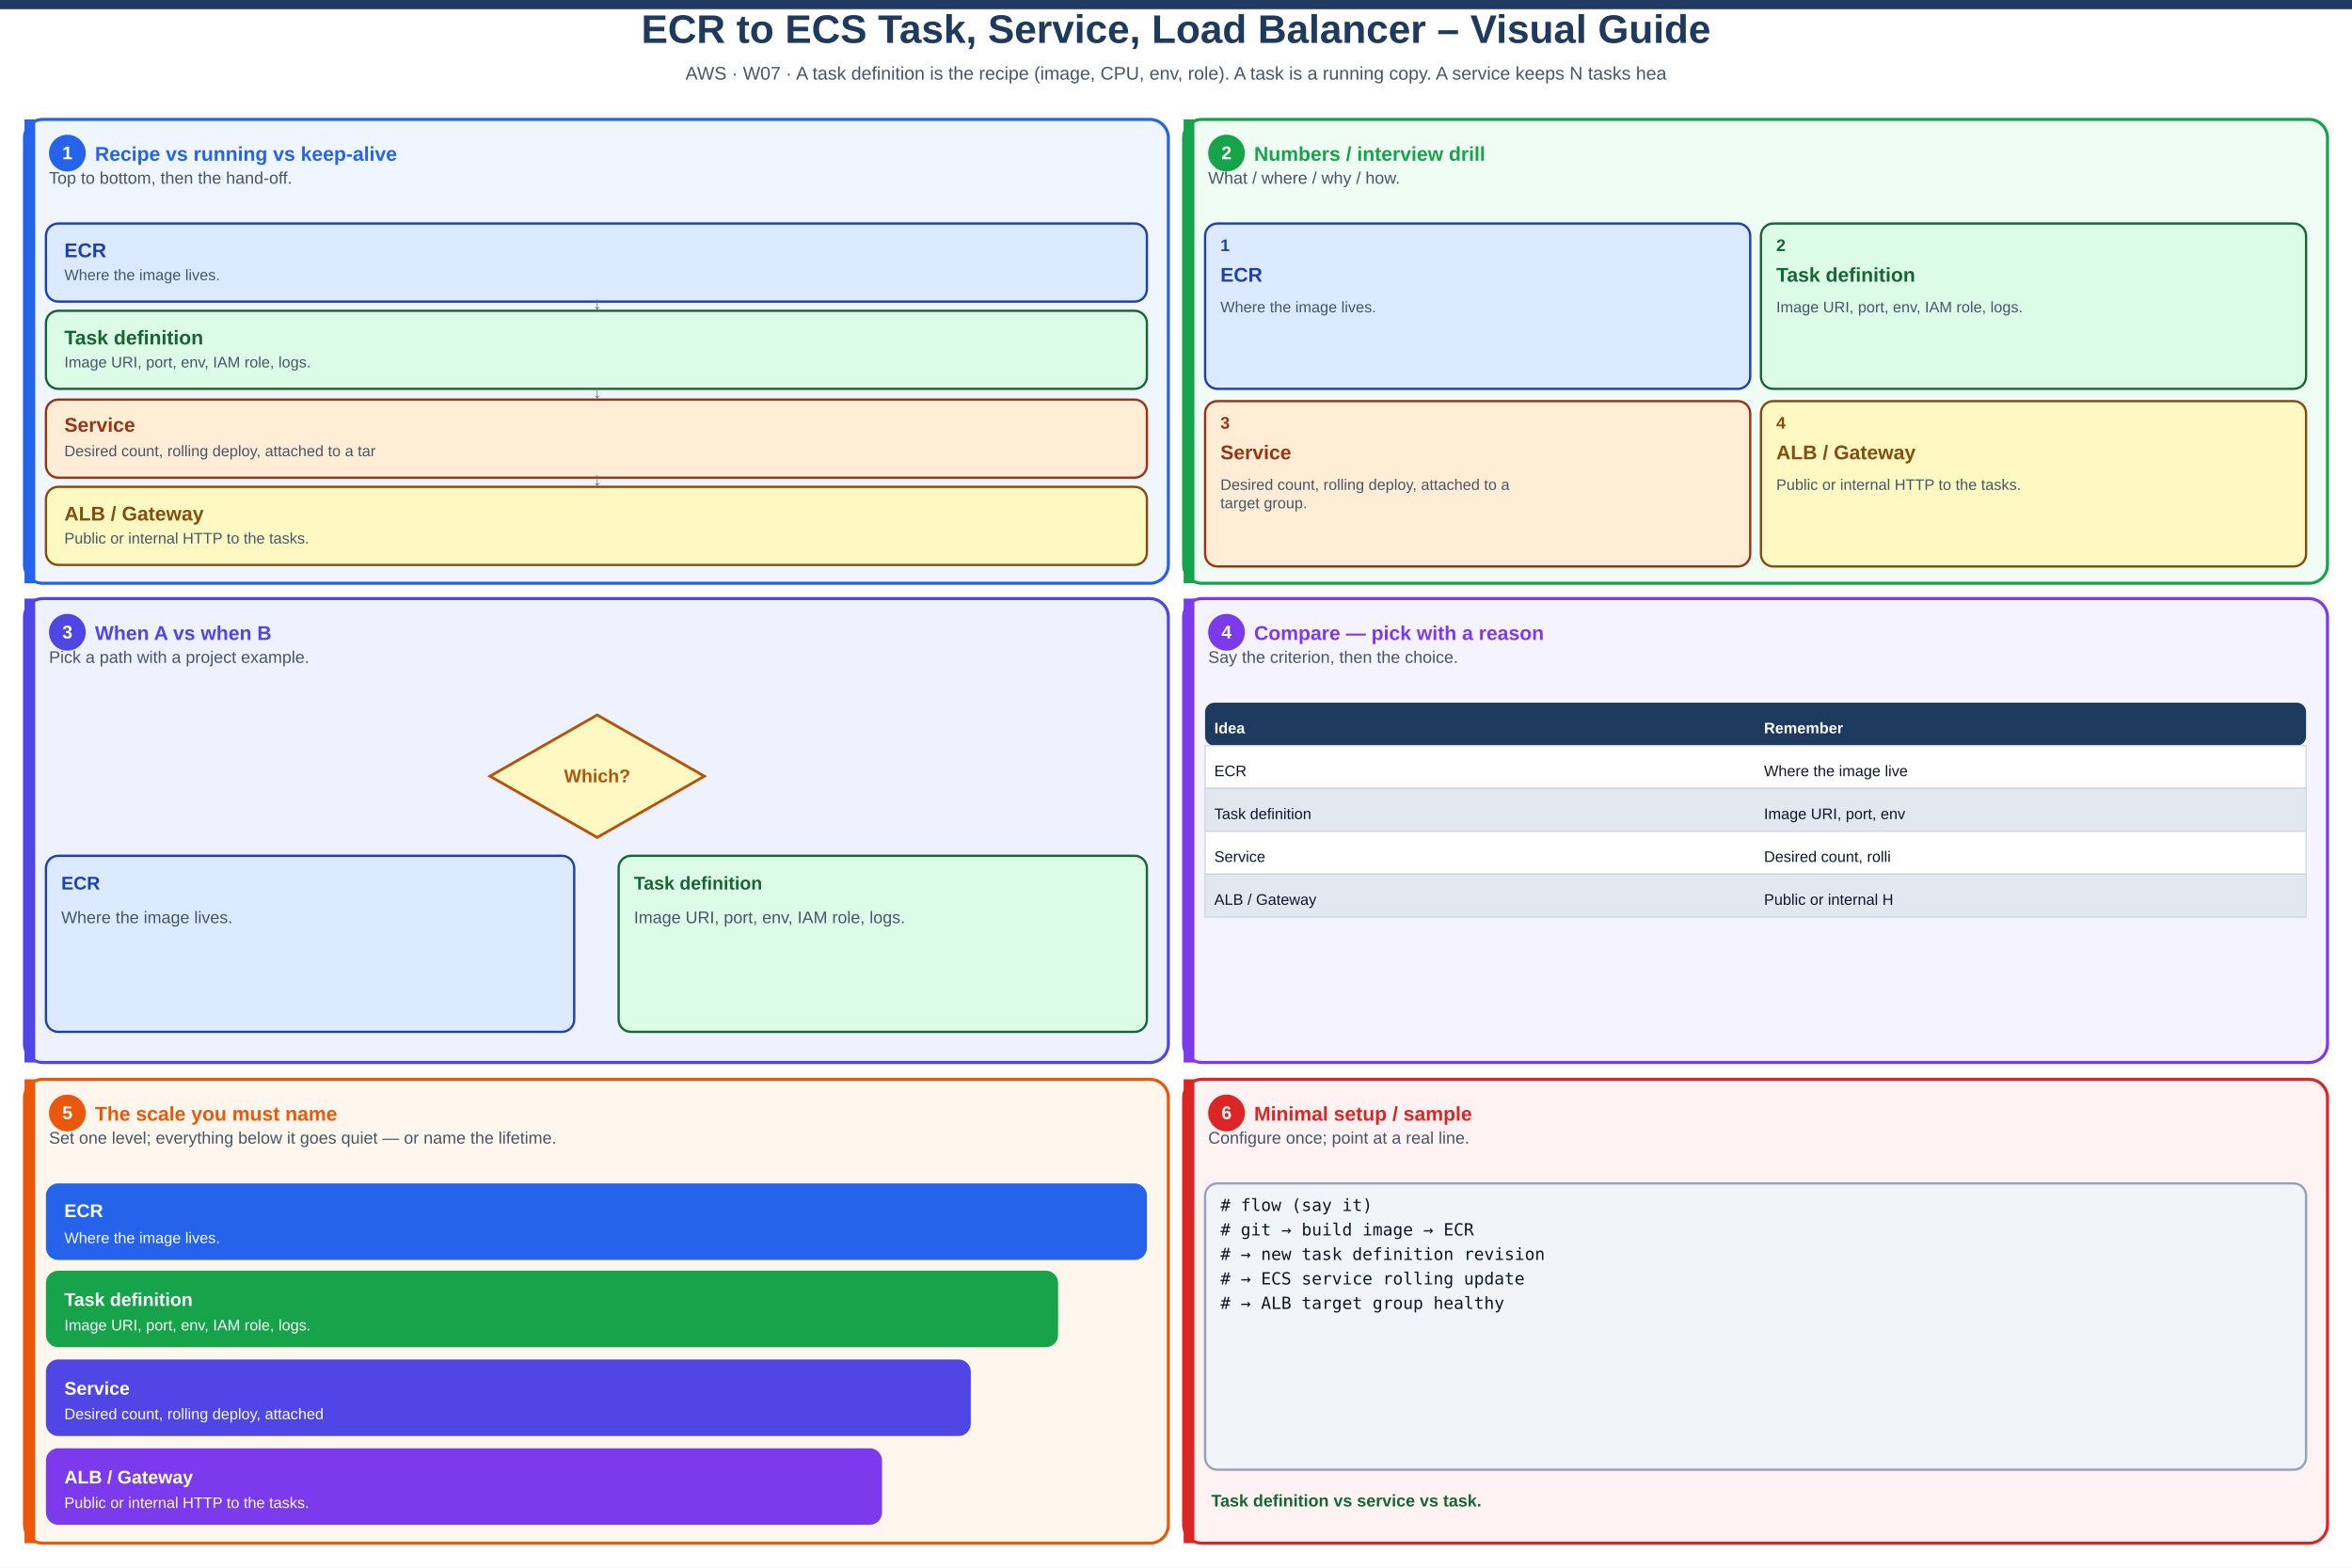
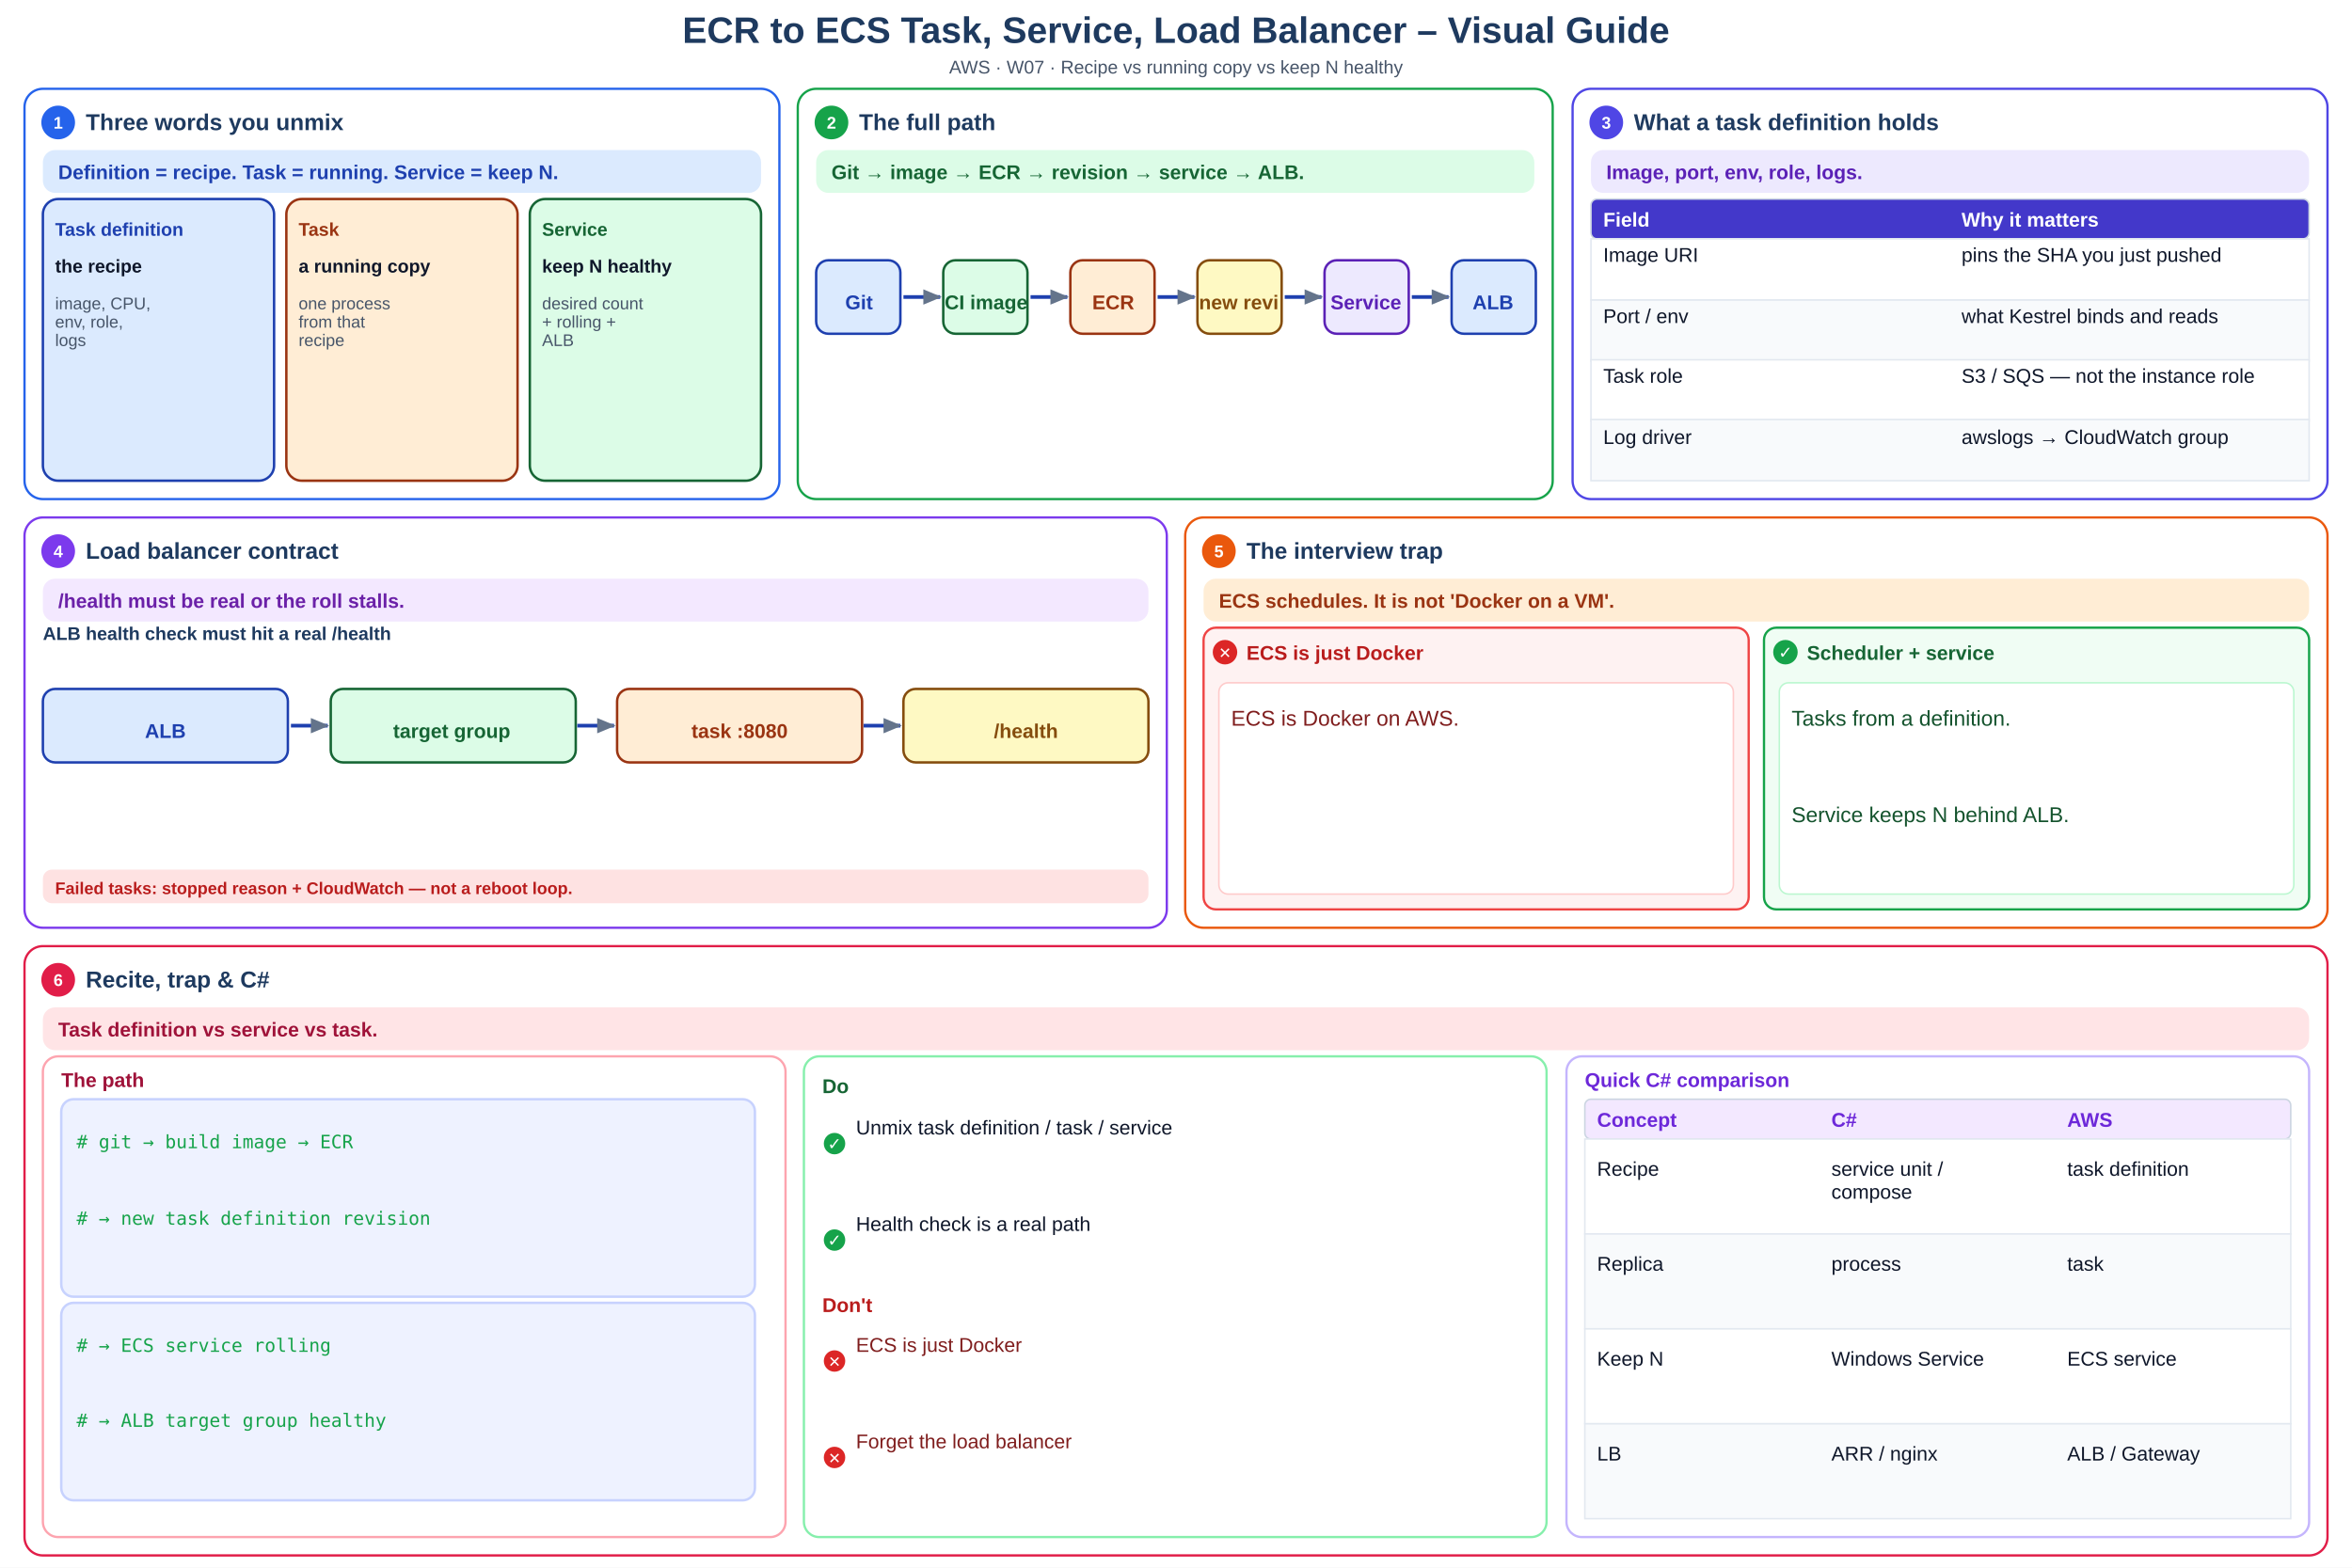
<svg xmlns="http://www.w3.org/2000/svg" width="1536" height="1024" viewBox="0 0 1536 1024">
  <defs>
-     <marker id="arrow" markerWidth="8" markerHeight="8" refX="6" refY="4" orient="auto">
-       <path d="M0,0 L8,4 L0,8 z" fill="#64748b" />
+     <marker id="arrow" markerWidth="12" markerHeight="10" refX="11" refY="5" orient="auto" markerUnits="userSpaceOnUse">
+       <path d="M0,0 L12,5 L0,10 z" fill="#64748b" />
    </marker>
  </defs>
  <rect x="0" y="0" width="1536" height="1024" rx="0" fill="#ffffff" />
-   <rect x="0" y="0" width="1536" height="6" rx="0" fill="#1e3a5f" />
-   <text x="768" y="28" fill="#1e3a5f" font-size="26" font-weight="800" text-anchor="middle" font-family="Segoe UI,Arial,sans-serif">ECR to ECS Task, Service, Load Balancer  –  Visual Guide</text>
-   <text x="768" y="52" fill="#475569" font-size="12" font-weight="500" text-anchor="middle" font-family="Segoe UI,Arial,sans-serif">AWS  ·  W07  ·  A task definition is the recipe (image, CPU, env, role). A task is a running copy. A service keeps N tasks hea</text>
-   <rect x="16" y="78" width="747" height="303" rx="12" fill="#eff6ff" stroke="#2563eb" stroke-width="2" />
-   <rect x="16" y="78" width="7" height="303" rx="0" fill="#2563eb" />
-   <circle cx="44" cy="100" r="12" fill="#2563eb" />
-   <text x="44" y="104" fill="#fff" font-size="12" font-weight="800" text-anchor="middle" font-family="Segoe UI,Arial,sans-serif">1</text>
-   <text x="62" y="105" fill="#2563eb" font-size="13" font-weight="800" text-anchor="start" font-family="Segoe UI,Arial,sans-serif">Recipe vs running vs keep-alive</text>
-   <text x="32" y="120" fill="#475569" font-size="11" font-weight="500" text-anchor="start" font-family="Segoe UI,Arial,sans-serif">
-     <tspan x="32" dy="0">Top to bottom, then the hand-off.</tspan>
-   </text>
-   <rect x="30" y="146" width="719" height="51" rx="8" fill="#dbeafe" stroke="#1e40af" stroke-width="1.5" />
-   <text x="42" y="168" fill="#1e40af" font-size="13" font-weight="800" text-anchor="start" font-family="Segoe UI,Arial,sans-serif">ECR</text>
-   <text x="42" y="183" fill="#475569" font-size="10" font-weight="500" text-anchor="start" font-family="Segoe UI,Arial,sans-serif">Where the image lives.</text>
-   <text x="390" y="202" fill="#64748b" font-size="12" font-weight="800" text-anchor="middle" font-family="Segoe UI,Arial,sans-serif">↓</text>
-   <rect x="30" y="203" width="719" height="51" rx="8" fill="#dcfce7" stroke="#166534" stroke-width="1.5" />
-   <text x="42" y="225" fill="#166534" font-size="13" font-weight="800" text-anchor="start" font-family="Segoe UI,Arial,sans-serif">Task definition</text>
-   <text x="42" y="240" fill="#475569" font-size="10" font-weight="500" text-anchor="start" font-family="Segoe UI,Arial,sans-serif">Image URI, port, env, IAM role, logs.</text>
-   <text x="390" y="260" fill="#64748b" font-size="12" font-weight="800" text-anchor="middle" font-family="Segoe UI,Arial,sans-serif">↓</text>
-   <rect x="30" y="261" width="719" height="51" rx="8" fill="#ffedd5" stroke="#9a3412" stroke-width="1.5" />
-   <text x="42" y="282" fill="#9a3412" font-size="13" font-weight="800" text-anchor="start" font-family="Segoe UI,Arial,sans-serif">Service</text>
-   <text x="42" y="298" fill="#475569" font-size="10" font-weight="500" text-anchor="start" font-family="Segoe UI,Arial,sans-serif">Desired count, rolling deploy, attached to a tar</text>
-   <text x="390" y="317" fill="#64748b" font-size="12" font-weight="800" text-anchor="middle" font-family="Segoe UI,Arial,sans-serif">↓</text>
-   <rect x="30" y="318" width="719" height="51" rx="8" fill="#fef9c3" stroke="#854d0e" stroke-width="1.5" />
-   <text x="42" y="340" fill="#854d0e" font-size="13" font-weight="800" text-anchor="start" font-family="Segoe UI,Arial,sans-serif">ALB / Gateway</text>
-   <text x="42" y="355" fill="#475569" font-size="10" font-weight="500" text-anchor="start" font-family="Segoe UI,Arial,sans-serif">Public or internal HTTP to the tasks.</text>
-   <rect x="773" y="78" width="747" height="303" rx="12" fill="#f0fdf4" stroke="#16a34a" stroke-width="2" />
-   <rect x="773" y="78" width="7" height="303" rx="0" fill="#16a34a" />
-   <circle cx="801" cy="100" r="12" fill="#16a34a" />
-   <text x="801" y="104" fill="#fff" font-size="12" font-weight="800" text-anchor="middle" font-family="Segoe UI,Arial,sans-serif">2</text>
-   <text x="819" y="105" fill="#16a34a" font-size="13" font-weight="800" text-anchor="start" font-family="Segoe UI,Arial,sans-serif">Numbers / interview drill</text>
-   <text x="789" y="120" fill="#475569" font-size="11" font-weight="500" text-anchor="start" font-family="Segoe UI,Arial,sans-serif">
-     <tspan x="789" dy="0">What / where / why / how.</tspan>
-   </text>
-   <rect x="787" y="146" width="356" height="108" rx="8" fill="#dbeafe" stroke="#1e40af" stroke-width="1.5" />
-   <text x="797" y="164" fill="#1e40af" font-size="11" font-weight="800" text-anchor="start" font-family="Segoe UI,Arial,sans-serif">1</text>
-   <text x="797" y="184" fill="#1e40af" font-size="13" font-weight="800" text-anchor="start" font-family="Segoe UI,Arial,sans-serif">ECR</text>
-   <text x="797" y="204" fill="#475569" font-size="10" font-weight="500" text-anchor="start" font-family="Segoe UI,Arial,sans-serif">
-     <tspan x="797" dy="0">Where the image lives.</tspan>
-   </text>
-   <rect x="1150" y="146" width="356" height="108" rx="8" fill="#dcfce7" stroke="#166534" stroke-width="1.5" />
-   <text x="1160" y="164" fill="#166534" font-size="11" font-weight="800" text-anchor="start" font-family="Segoe UI,Arial,sans-serif">2</text>
-   <text x="1160" y="184" fill="#166534" font-size="13" font-weight="800" text-anchor="start" font-family="Segoe UI,Arial,sans-serif">Task definition</text>
-   <text x="1160" y="204" fill="#475569" font-size="10" font-weight="500" text-anchor="start" font-family="Segoe UI,Arial,sans-serif">
-     <tspan x="1160" dy="0">Image URI, port, env, IAM role, logs.</tspan>
-   </text>
-   <rect x="787" y="262" width="356" height="108" rx="8" fill="#ffedd5" stroke="#9a3412" stroke-width="1.5" />
-   <text x="797" y="280" fill="#9a3412" font-size="11" font-weight="800" text-anchor="start" font-family="Segoe UI,Arial,sans-serif">3</text>
-   <text x="797" y="300" fill="#9a3412" font-size="13" font-weight="800" text-anchor="start" font-family="Segoe UI,Arial,sans-serif">Service</text>
-   <text x="797" y="320" fill="#475569" font-size="10" font-weight="500" text-anchor="start" font-family="Segoe UI,Arial,sans-serif">
-     <tspan x="797" dy="0">Desired count, rolling deploy, attached to a</tspan>
-     <tspan x="797" dy="12">target group.</tspan>
-   </text>
-   <rect x="1150" y="262" width="356" height="108" rx="8" fill="#fef9c3" stroke="#854d0e" stroke-width="1.5" />
-   <text x="1160" y="280" fill="#854d0e" font-size="11" font-weight="800" text-anchor="start" font-family="Segoe UI,Arial,sans-serif">4</text>
-   <text x="1160" y="300" fill="#854d0e" font-size="13" font-weight="800" text-anchor="start" font-family="Segoe UI,Arial,sans-serif">ALB / Gateway</text>
-   <text x="1160" y="320" fill="#475569" font-size="10" font-weight="500" text-anchor="start" font-family="Segoe UI,Arial,sans-serif">
-     <tspan x="1160" dy="0">Public or internal HTTP to the tasks.</tspan>
-   </text>
-   <rect x="16" y="391" width="747" height="303" rx="12" fill="#eef2ff" stroke="#4f46e5" stroke-width="2" />
-   <rect x="16" y="391" width="7" height="303" rx="0" fill="#4f46e5" />
-   <circle cx="44" cy="413" r="12" fill="#4f46e5" />
-   <text x="44" y="417" fill="#fff" font-size="12" font-weight="800" text-anchor="middle" font-family="Segoe UI,Arial,sans-serif">3</text>
-   <text x="62" y="418" fill="#4f46e5" font-size="13" font-weight="800" text-anchor="start" font-family="Segoe UI,Arial,sans-serif">When A vs when B</text>
-   <text x="32" y="433" fill="#475569" font-size="11" font-weight="500" text-anchor="start" font-family="Segoe UI,Arial,sans-serif">
-     <tspan x="32" dy="0">Pick a path with a project example.</tspan>
-   </text>
-   <polygon points="390,467 460,507 390,547 320,507" fill="#fef9c3" stroke="#b45309" stroke-width="1.8" />
-   <text x="390" y="511" fill="#b45309" font-size="12" font-weight="800" text-anchor="middle" font-family="Segoe UI,Arial,sans-serif">Which?</text>
-   <rect x="30" y="559" width="345" height="115" rx="8" fill="#dbeafe" stroke="#1e40af" stroke-width="1.5" />
-   <rect x="404" y="559" width="345" height="115" rx="8" fill="#dcfce7" stroke="#166534" stroke-width="1.5" />
-   <text x="40" y="581" fill="#1e40af" font-size="12" font-weight="800" text-anchor="start" font-family="Segoe UI,Arial,sans-serif">ECR</text>
-   <text x="40" y="603" fill="#475569" font-size="11" font-weight="500" text-anchor="start" font-family="Segoe UI,Arial,sans-serif">
-     <tspan x="40" dy="0">Where the image lives.</tspan>
-   </text>
-   <text x="414" y="581" fill="#166534" font-size="12" font-weight="800" text-anchor="start" font-family="Segoe UI,Arial,sans-serif">Task definition</text>
-   <text x="414" y="603" fill="#475569" font-size="11" font-weight="500" text-anchor="start" font-family="Segoe UI,Arial,sans-serif">
-     <tspan x="414" dy="0">Image URI, port, env, IAM role, logs.</tspan>
-   </text>
-   <rect x="773" y="391" width="747" height="303" rx="12" fill="#f5f3ff" stroke="#7c3aed" stroke-width="2" />
-   <rect x="773" y="391" width="7" height="303" rx="0" fill="#7c3aed" />
-   <circle cx="801" cy="413" r="12" fill="#7c3aed" />
-   <text x="801" y="417" fill="#fff" font-size="12" font-weight="800" text-anchor="middle" font-family="Segoe UI,Arial,sans-serif">4</text>
-   <text x="819" y="418" fill="#7c3aed" font-size="13" font-weight="800" text-anchor="start" font-family="Segoe UI,Arial,sans-serif">Compare — pick with a reason</text>
-   <text x="789" y="433" fill="#475569" font-size="11" font-weight="500" text-anchor="start" font-family="Segoe UI,Arial,sans-serif">
-     <tspan x="789" dy="0">Say the criterion, then the choice.</tspan>
-   </text>
-   <rect x="787" y="459" width="719" height="28" rx="6" fill="#1e3a5f" />
-   <text x="793" y="479" fill="#fff" font-size="10" font-weight="700" text-anchor="start" font-family="Segoe UI,Arial,sans-serif">Idea</text>
-   <text x="1152" y="479" fill="#fff" font-size="10" font-weight="700" text-anchor="start" font-family="Segoe UI,Arial,sans-serif">Remember</text>
-   <rect x="787" y="487" width="719" height="28" rx="0" fill="#ffffff" stroke="#cbd5e1" stroke-width="0.8" />
-   <text x="793" y="507" fill="#0f172a" font-size="10" font-weight="500" text-anchor="start" font-family="Segoe UI,Arial,sans-serif">ECR</text>
-   <text x="1152" y="507" fill="#0f172a" font-size="10" font-weight="500" text-anchor="start" font-family="Segoe UI,Arial,sans-serif">Where the image live</text>
-   <rect x="787" y="515" width="719" height="28" rx="0" fill="#e2e8f0" stroke="#cbd5e1" stroke-width="0.8" />
-   <text x="793" y="535" fill="#0f172a" font-size="10" font-weight="500" text-anchor="start" font-family="Segoe UI,Arial,sans-serif">Task definition</text>
-   <text x="1152" y="535" fill="#0f172a" font-size="10" font-weight="500" text-anchor="start" font-family="Segoe UI,Arial,sans-serif">Image URI, port, env</text>
-   <rect x="787" y="543" width="719" height="28" rx="0" fill="#ffffff" stroke="#cbd5e1" stroke-width="0.8" />
-   <text x="793" y="563" fill="#0f172a" font-size="10" font-weight="500" text-anchor="start" font-family="Segoe UI,Arial,sans-serif">Service</text>
-   <text x="1152" y="563" fill="#0f172a" font-size="10" font-weight="500" text-anchor="start" font-family="Segoe UI,Arial,sans-serif">Desired count, rolli</text>
-   <rect x="787" y="571" width="719" height="28" rx="0" fill="#e2e8f0" stroke="#cbd5e1" stroke-width="0.8" />
-   <text x="793" y="591" fill="#0f172a" font-size="10" font-weight="500" text-anchor="start" font-family="Segoe UI,Arial,sans-serif">ALB / Gateway</text>
-   <text x="1152" y="591" fill="#0f172a" font-size="10" font-weight="500" text-anchor="start" font-family="Segoe UI,Arial,sans-serif">Public or internal H</text>
-   <rect x="16" y="705" width="747" height="303" rx="12" fill="#fff7ed" stroke="#ea580c" stroke-width="2" />
-   <rect x="16" y="705" width="7" height="303" rx="0" fill="#ea580c" />
-   <circle cx="44" cy="727" r="12" fill="#ea580c" />
-   <text x="44" y="731" fill="#fff" font-size="12" font-weight="800" text-anchor="middle" font-family="Segoe UI,Arial,sans-serif">5</text>
-   <text x="62" y="732" fill="#ea580c" font-size="13" font-weight="800" text-anchor="start" font-family="Segoe UI,Arial,sans-serif">The scale you must name</text>
-   <text x="32" y="747" fill="#475569" font-size="11" font-weight="500" text-anchor="start" font-family="Segoe UI,Arial,sans-serif">
-     <tspan x="32" dy="0">Set one level; everything below it goes quiet — or name the lifetime.</tspan>
-   </text>
-   <rect x="30" y="773" width="719" height="50" rx="8" fill="#2563eb" />
-   <text x="42" y="795" fill="#fff" font-size="12" font-weight="800" text-anchor="start" font-family="Segoe UI,Arial,sans-serif">ECR</text>
-   <text x="42" y="812" fill="#f8fafc" font-size="10" font-weight="500" text-anchor="start" font-family="Segoe UI,Arial,sans-serif">Where the image lives.</text>
-   <rect x="30" y="830" width="661" height="50" rx="8" fill="#16a34a" />
-   <text x="42" y="853" fill="#fff" font-size="12" font-weight="800" text-anchor="start" font-family="Segoe UI,Arial,sans-serif">Task definition</text>
-   <text x="42" y="869" fill="#f8fafc" font-size="10" font-weight="500" text-anchor="start" font-family="Segoe UI,Arial,sans-serif">Image URI, port, env, IAM role, logs.</text>
-   <rect x="30" y="888" width="604" height="50" rx="8" fill="#4f46e5" />
-   <text x="42" y="911" fill="#fff" font-size="12" font-weight="800" text-anchor="start" font-family="Segoe UI,Arial,sans-serif">Service</text>
-   <text x="42" y="927" fill="#f8fafc" font-size="10" font-weight="500" text-anchor="start" font-family="Segoe UI,Arial,sans-serif">Desired count, rolling deploy, attached </text>
-   <rect x="30" y="946" width="546" height="50" rx="8" fill="#7c3aed" />
-   <text x="42" y="969" fill="#fff" font-size="12" font-weight="800" text-anchor="start" font-family="Segoe UI,Arial,sans-serif">ALB / Gateway</text>
-   <text x="42" y="985" fill="#f8fafc" font-size="10" font-weight="500" text-anchor="start" font-family="Segoe UI,Arial,sans-serif">Public or internal HTTP to the tasks.</text>
-   <rect x="773" y="705" width="747" height="303" rx="12" fill="#fef2f2" stroke="#dc2626" stroke-width="2" />
-   <rect x="773" y="705" width="7" height="303" rx="0" fill="#dc2626" />
-   <circle cx="801" cy="727" r="12" fill="#dc2626" />
-   <text x="801" y="731" fill="#fff" font-size="12" font-weight="800" text-anchor="middle" font-family="Segoe UI,Arial,sans-serif">6</text>
-   <text x="819" y="732" fill="#dc2626" font-size="13" font-weight="800" text-anchor="start" font-family="Segoe UI,Arial,sans-serif">Minimal setup / sample</text>
-   <text x="789" y="747" fill="#475569" font-size="11" font-weight="500" text-anchor="start" font-family="Segoe UI,Arial,sans-serif">
-     <tspan x="789" dy="0">Configure once; point at a real line.</tspan>
-   </text>
-   <rect x="787" y="773" width="719" height="187" rx="8" fill="#f1f5f9" stroke="#94a3b8" stroke-width="1.5" />
-   <text x="797" y="791" fill="#0f172a" font-size="11" font-weight="500" text-anchor="start" font-family="Consolas,Menlo,monospace"># flow (say it)</text>
-   <text x="797" y="807" fill="#0f172a" font-size="11" font-weight="500" text-anchor="start" font-family="Consolas,Menlo,monospace"># git → build image → ECR</text>
-   <text x="797" y="823" fill="#0f172a" font-size="11" font-weight="500" text-anchor="start" font-family="Consolas,Menlo,monospace"># → new task definition revision</text>
-   <text x="797" y="839" fill="#0f172a" font-size="11" font-weight="500" text-anchor="start" font-family="Consolas,Menlo,monospace"># → ECS service rolling update</text>
-   <text x="797" y="855" fill="#0f172a" font-size="11" font-weight="500" text-anchor="start" font-family="Consolas,Menlo,monospace"># → ALB target group healthy</text>
-   <text x="791" y="984" fill="#166534" font-size="11" font-weight="700" text-anchor="start" font-family="Segoe UI,Arial,sans-serif">Task definition vs service vs task.</text>
+   <text x="768" y="28" fill="#1e3a5f" font-size="24" font-weight="800" text-anchor="middle" font-family="Segoe UI,Arial,sans-serif">ECR to ECS Task, Service, Load Balancer  –  Visual Guide</text>
+   <text x="768" y="48" fill="#475569" font-size="12" font-weight="500" text-anchor="middle" font-family="Segoe UI,Arial,sans-serif">AWS · W07  ·  Recipe vs running copy vs keep N healthy</text>
+   <rect x="16" y="58" width="493" height="268" rx="12" fill="#fff" stroke="#2563eb" stroke-width="1.5" />
+   <circle cx="38" cy="80" r="11" fill="#2563eb" />
+   <text x="38" y="84" fill="#fff" font-size="11" font-weight="800" text-anchor="middle" font-family="Segoe UI,Arial,sans-serif">1</text>
+   <text x="56" y="85" fill="#1e3a5f" font-size="15" font-weight="800" text-anchor="start" font-family="Segoe UI,Arial,sans-serif">Three words you unmix</text>
+   <rect x="28" y="98" width="469" height="28" rx="8" fill="#dbeafe" />
+   <text x="38" y="117" fill="#1e40af" font-size="13" font-weight="700" text-anchor="start" font-family="Segoe UI,Arial,sans-serif">Definition = recipe. Task = running. Service = keep N.</text>
+   <rect x="28" y="130" width="151" height="184" rx="10" fill="#dbeafe" stroke="#1e40af" stroke-width="1.6" />
+   <text x="36" y="154" fill="#1e40af" font-size="12" font-weight="800" text-anchor="start" font-family="Segoe UI,Arial,sans-serif">Task definition</text>
+   <text x="36" y="178" fill="#0f172a" font-size="12" font-weight="700" text-anchor="start" font-family="Segoe UI,Arial,sans-serif">the recipe</text>
+   <text x="36" y="202" fill="#475569" font-size="11" font-weight="500" font-family="Segoe UI,Arial,sans-serif">
+     <tspan x="36" dy="0">image, CPU,</tspan>
+     <tspan x="36" dy="12">env, role,</tspan>
+     <tspan x="36" dy="12">logs</tspan>
+   </text>
+   <rect x="187" y="130" width="151" height="184" rx="10" fill="#ffedd5" stroke="#9a3412" stroke-width="1.6" />
+   <text x="195" y="154" fill="#9a3412" font-size="12" font-weight="800" text-anchor="start" font-family="Segoe UI,Arial,sans-serif">Task</text>
+   <text x="195" y="178" fill="#0f172a" font-size="12" font-weight="700" text-anchor="start" font-family="Segoe UI,Arial,sans-serif">a running copy</text>
+   <text x="195" y="202" fill="#475569" font-size="11" font-weight="500" font-family="Segoe UI,Arial,sans-serif">
+     <tspan x="195" dy="0">one process</tspan>
+     <tspan x="195" dy="12">from that</tspan>
+     <tspan x="195" dy="12">recipe</tspan>
+   </text>
+   <rect x="346" y="130" width="151" height="184" rx="10" fill="#dcfce7" stroke="#166534" stroke-width="1.6" />
+   <text x="354" y="154" fill="#166534" font-size="12" font-weight="800" text-anchor="start" font-family="Segoe UI,Arial,sans-serif">Service</text>
+   <text x="354" y="178" fill="#0f172a" font-size="12" font-weight="700" text-anchor="start" font-family="Segoe UI,Arial,sans-serif">keep N healthy</text>
+   <text x="354" y="202" fill="#475569" font-size="11" font-weight="500" font-family="Segoe UI,Arial,sans-serif">
+     <tspan x="354" dy="0">desired count</tspan>
+     <tspan x="354" dy="12">+ rolling +</tspan>
+     <tspan x="354" dy="12">ALB</tspan>
+   </text>
+   <rect x="521" y="58" width="493" height="268" rx="12" fill="#fff" stroke="#16a34a" stroke-width="1.5" />
+   <circle cx="543" cy="80" r="11" fill="#16a34a" />
+   <text x="543" y="84" fill="#fff" font-size="11" font-weight="800" text-anchor="middle" font-family="Segoe UI,Arial,sans-serif">2</text>
+   <text x="561" y="85" fill="#1e3a5f" font-size="15" font-weight="800" text-anchor="start" font-family="Segoe UI,Arial,sans-serif">The full path</text>
+   <rect x="533" y="98" width="469" height="28" rx="8" fill="#dcfce7" />
+   <text x="543" y="117" fill="#166534" font-size="13" font-weight="700" text-anchor="start" font-family="Segoe UI,Arial,sans-serif">Git → image → ECR → revision → service → ALB.</text>
+   <rect x="533" y="170" width="55" height="48" rx="8" fill="#dbeafe" stroke="#1e40af" stroke-width="1.6" />
+   <text x="561" y="202" fill="#1e40af" font-size="13" font-weight="700" text-anchor="middle" font-family="Segoe UI,Arial,sans-serif">Git</text>
+   <line x1="590" y1="194" x2="614" y2="194" stroke="#1e40af" stroke-width="2.4" marker-end="url(#arrow)" />
+   <rect x="616" y="170" width="55" height="48" rx="8" fill="#dcfce7" stroke="#166534" stroke-width="1.6" />
+   <text x="644" y="202" fill="#166534" font-size="13" font-weight="700" text-anchor="middle" font-family="Segoe UI,Arial,sans-serif">CI image</text>
+   <line x1="673" y1="194" x2="697" y2="194" stroke="#1e40af" stroke-width="2.4" marker-end="url(#arrow)" />
+   <rect x="699" y="170" width="55" height="48" rx="8" fill="#ffedd5" stroke="#9a3412" stroke-width="1.6" />
+   <text x="727" y="202" fill="#9a3412" font-size="13" font-weight="700" text-anchor="middle" font-family="Segoe UI,Arial,sans-serif">ECR</text>
+   <line x1="756" y1="194" x2="780" y2="194" stroke="#1e40af" stroke-width="2.4" marker-end="url(#arrow)" />
+   <rect x="782" y="170" width="55" height="48" rx="8" fill="#fef9c3" stroke="#854d0e" stroke-width="1.6" />
+   <text x="809" y="202" fill="#854d0e" font-size="13" font-weight="700" text-anchor="middle" font-family="Segoe UI,Arial,sans-serif">new revi</text>
+   <line x1="839" y1="194" x2="863" y2="194" stroke="#1e40af" stroke-width="2.4" marker-end="url(#arrow)" />
+   <rect x="865" y="170" width="55" height="48" rx="8" fill="#ede9fe" stroke="#5b21b6" stroke-width="1.6" />
+   <text x="892" y="202" fill="#5b21b6" font-size="13" font-weight="700" text-anchor="middle" font-family="Segoe UI,Arial,sans-serif">Service</text>
+   <line x1="922" y1="194" x2="946" y2="194" stroke="#1e40af" stroke-width="2.4" marker-end="url(#arrow)" />
+   <rect x="948" y="170" width="55" height="48" rx="8" fill="#dbeafe" stroke="#1e40af" stroke-width="1.6" />
+   <text x="975" y="202" fill="#1e40af" font-size="13" font-weight="700" text-anchor="middle" font-family="Segoe UI,Arial,sans-serif">ALB</text>
+   <rect x="1027" y="58" width="493" height="268" rx="12" fill="#fff" stroke="#4f46e5" stroke-width="1.5" />
+   <circle cx="1049" cy="80" r="11" fill="#4f46e5" />
+   <text x="1049" y="84" fill="#fff" font-size="11" font-weight="800" text-anchor="middle" font-family="Segoe UI,Arial,sans-serif">3</text>
+   <text x="1067" y="85" fill="#1e3a5f" font-size="15" font-weight="800" text-anchor="start" font-family="Segoe UI,Arial,sans-serif">What a task definition holds</text>
+   <rect x="1039" y="98" width="469" height="28" rx="8" fill="#ede9fe" />
+   <text x="1049" y="117" fill="#5b21b6" font-size="13" font-weight="700" text-anchor="start" font-family="Segoe UI,Arial,sans-serif">Image, port, env, role, logs.</text>
+   <rect x="1039" y="130" width="469" height="26" rx="4" fill="#4338ca" stroke="#cbd5e1" stroke-width="1" />
+   <text x="1047" y="148" fill="#fff" font-size="13" font-weight="700" text-anchor="start" font-family="Segoe UI,Arial,sans-serif">Field</text>
+   <text x="1281" y="148" fill="#fff" font-size="13" font-weight="700" text-anchor="start" font-family="Segoe UI,Arial,sans-serif">Why it matters</text>
+   <rect x="1039" y="156" width="469" height="40" rx="0" fill="#ffffff" stroke="#e2e8f0" stroke-width="1" />
+   <text x="1047" y="171" fill="#0f172a" font-size="13" font-weight="500" font-family="Segoe UI,Arial,sans-serif">
+     <tspan x="1047" dy="0">Image URI</tspan>
+   </text>
+   <text x="1281" y="171" fill="#0f172a" font-size="13" font-weight="500" font-family="Segoe UI,Arial,sans-serif">
+     <tspan x="1281" dy="0">pins the SHA you just pushed</tspan>
+   </text>
+   <rect x="1039" y="196" width="469" height="40" rx="0" fill="#f8fafc" stroke="#e2e8f0" stroke-width="1" />
+   <text x="1047" y="211" fill="#0f172a" font-size="13" font-weight="500" font-family="Segoe UI,Arial,sans-serif">
+     <tspan x="1047" dy="0">Port / env</tspan>
+   </text>
+   <text x="1281" y="211" fill="#0f172a" font-size="13" font-weight="500" font-family="Segoe UI,Arial,sans-serif">
+     <tspan x="1281" dy="0">what Kestrel binds and reads</tspan>
+   </text>
+   <rect x="1039" y="235" width="469" height="40" rx="0" fill="#ffffff" stroke="#e2e8f0" stroke-width="1" />
+   <text x="1047" y="250" fill="#0f172a" font-size="13" font-weight="500" font-family="Segoe UI,Arial,sans-serif">
+     <tspan x="1047" dy="0">Task role</tspan>
+   </text>
+   <text x="1281" y="250" fill="#0f172a" font-size="13" font-weight="500" font-family="Segoe UI,Arial,sans-serif">
+     <tspan x="1281" dy="0">S3 / SQS — not the instance role</tspan>
+   </text>
+   <rect x="1039" y="274" width="469" height="40" rx="0" fill="#f8fafc" stroke="#e2e8f0" stroke-width="1" />
+   <text x="1047" y="290" fill="#0f172a" font-size="13" font-weight="500" font-family="Segoe UI,Arial,sans-serif">
+     <tspan x="1047" dy="0">Log driver</tspan>
+   </text>
+   <text x="1281" y="290" fill="#0f172a" font-size="13" font-weight="500" font-family="Segoe UI,Arial,sans-serif">
+     <tspan x="1281" dy="0">awslogs → CloudWatch group</tspan>
+   </text>
+   <rect x="16" y="338" width="746" height="268" rx="12" fill="#fff" stroke="#7c3aed" stroke-width="1.5" />
+   <circle cx="38" cy="360" r="11" fill="#7c3aed" />
+   <text x="38" y="364" fill="#fff" font-size="11" font-weight="800" text-anchor="middle" font-family="Segoe UI,Arial,sans-serif">4</text>
+   <text x="56" y="365" fill="#1e3a5f" font-size="15" font-weight="800" text-anchor="start" font-family="Segoe UI,Arial,sans-serif">Load balancer contract</text>
+   <rect x="28" y="378" width="722" height="28" rx="8" fill="#f3e8ff" />
+   <text x="38" y="397" fill="#6b21a8" font-size="13" font-weight="700" text-anchor="start" font-family="Segoe UI,Arial,sans-serif">/health must be real or the roll stalls.</text>
+   <text x="28" y="418" fill="#1e3a5f" font-size="12" font-weight="800" text-anchor="start" font-family="Segoe UI,Arial,sans-serif">ALB health check must hit a real /health</text>
+   <rect x="28" y="450" width="160" height="48" rx="8" fill="#dbeafe" stroke="#1e40af" stroke-width="1.6" />
+   <text x="108" y="482" fill="#1e40af" font-size="13" font-weight="700" text-anchor="middle" font-family="Segoe UI,Arial,sans-serif">ALB</text>
+   <line x1="190" y1="474" x2="214" y2="474" stroke="#1e40af" stroke-width="2.4" marker-end="url(#arrow)" />
+   <rect x="216" y="450" width="160" height="48" rx="8" fill="#dcfce7" stroke="#166534" stroke-width="1.6" />
+   <text x="295" y="482" fill="#166534" font-size="13" font-weight="700" text-anchor="middle" font-family="Segoe UI,Arial,sans-serif">target group</text>
+   <line x1="377" y1="474" x2="401" y2="474" stroke="#1e40af" stroke-width="2.4" marker-end="url(#arrow)" />
+   <rect x="403" y="450" width="160" height="48" rx="8" fill="#ffedd5" stroke="#9a3412" stroke-width="1.6" />
+   <text x="483" y="482" fill="#9a3412" font-size="13" font-weight="700" text-anchor="middle" font-family="Segoe UI,Arial,sans-serif">task :8080</text>
+   <line x1="564" y1="474" x2="588" y2="474" stroke="#1e40af" stroke-width="2.4" marker-end="url(#arrow)" />
+   <rect x="590" y="450" width="160" height="48" rx="8" fill="#fef9c3" stroke="#854d0e" stroke-width="1.6" />
+   <text x="670" y="482" fill="#854d0e" font-size="13" font-weight="700" text-anchor="middle" font-family="Segoe UI,Arial,sans-serif">/health</text>
+   <rect x="28" y="568" width="722" height="22" rx="6" fill="#fee2e2" />
+   <text x="36" y="584" fill="#b91c1c" font-size="11" font-weight="700" text-anchor="start" font-family="Segoe UI,Arial,sans-serif">Failed tasks: stopped reason + CloudWatch — not a reboot loop.</text>
+   <rect x="774" y="338" width="746" height="268" rx="12" fill="#fff" stroke="#ea580c" stroke-width="1.5" />
+   <circle cx="796" cy="360" r="11" fill="#ea580c" />
+   <text x="796" y="364" fill="#fff" font-size="11" font-weight="800" text-anchor="middle" font-family="Segoe UI,Arial,sans-serif">5</text>
+   <text x="814" y="365" fill="#1e3a5f" font-size="15" font-weight="800" text-anchor="start" font-family="Segoe UI,Arial,sans-serif">The interview trap</text>
+   <rect x="786" y="378" width="722" height="28" rx="8" fill="#ffedd5" />
+   <text x="796" y="397" fill="#9a3412" font-size="13" font-weight="700" text-anchor="start" font-family="Segoe UI,Arial,sans-serif">ECS schedules. It is not 'Docker on a VM'.</text>
+   <rect x="786" y="410" width="356" height="184" rx="8" fill="#fef2f2" stroke="#ef4444" stroke-width="1.5" />
+   <circle cx="800" cy="426" r="8" fill="#dc2626" />
+   <text x="800" y="430" fill="#fff" font-size="10" font-weight="800" text-anchor="middle" font-family="Segoe UI,Arial,sans-serif">✕</text>
+   <text x="814" y="431" fill="#b91c1c" font-size="13" font-weight="800" text-anchor="start" font-family="Segoe UI,Arial,sans-serif">ECS is just Docker</text>
+   <rect x="796" y="446" width="336" height="138" rx="6" fill="#fff" stroke="#fecaca" stroke-width="1" />
+   <text x="804" y="474" fill="#7f1d1d" font-size="14" font-weight="500" font-family="Segoe UI,Arial,sans-serif">
+     <tspan x="804" dy="0">ECS is Docker on AWS.</tspan>
+   </text>
+   <rect x="1152" y="410" width="356" height="184" rx="8" fill="#f0fdf4" stroke="#16a34a" stroke-width="1.5" />
+   <circle cx="1166" cy="426" r="8" fill="#16a34a" />
+   <text x="1166" y="430" fill="#fff" font-size="11" font-weight="800" text-anchor="middle" font-family="Segoe UI,Arial,sans-serif">✓</text>
+   <text x="1180" y="431" fill="#166534" font-size="13" font-weight="800" text-anchor="start" font-family="Segoe UI,Arial,sans-serif">Scheduler + service</text>
+   <rect x="1162" y="446" width="336" height="138" rx="6" fill="#fff" stroke="#bbf7d0" stroke-width="1" />
+   <text x="1170" y="474" fill="#14532d" font-size="14" font-weight="500" font-family="Segoe UI,Arial,sans-serif">
+     <tspan x="1170" dy="0">Tasks from a definition.</tspan>
+   </text>
+   <text x="1170" y="537" fill="#14532d" font-size="14" font-weight="500" font-family="Segoe UI,Arial,sans-serif">
+     <tspan x="1170" dy="0">Service keeps N behind ALB.</tspan>
+   </text>
+   <rect x="16" y="618" width="1504" height="398" rx="12" fill="#fff" stroke="#e11d48" stroke-width="1.5" />
+   <circle cx="38" cy="640" r="11" fill="#e11d48" />
+   <text x="38" y="644" fill="#fff" font-size="11" font-weight="800" text-anchor="middle" font-family="Segoe UI,Arial,sans-serif">6</text>
+   <text x="56" y="645" fill="#1e3a5f" font-size="15" font-weight="800" text-anchor="start" font-family="Segoe UI,Arial,sans-serif">Recite, trap &amp; C#</text>
+   <rect x="28" y="658" width="1480" height="28" rx="8" fill="#ffe4e6" />
+   <text x="38" y="677" fill="#9f1239" font-size="13" font-weight="700" text-anchor="start" font-family="Segoe UI,Arial,sans-serif">Task definition vs service vs task.</text>
+   <rect x="28" y="690" width="485" height="314" rx="10" fill="#fff" stroke="#fda4af" stroke-width="1.5" />
+   <text x="40" y="710" fill="#9f1239" font-size="13" font-weight="800" text-anchor="start" font-family="Segoe UI,Arial,sans-serif">The path</text>
+   <rect x="40" y="718" width="453" height="129" rx="8" fill="#eef2ff" stroke="#c7d2fe" stroke-width="1.6" />
+   <text x="50" y="750" fill="#16a34a" font-size="12" font-weight="500" text-anchor="start" font-family="Consolas,Menlo,monospace"># git → build image → ECR</text>
+   <text x="50" y="800" fill="#16a34a" font-size="12" font-weight="500" text-anchor="start" font-family="Consolas,Menlo,monospace"># → new task definition revision</text>
+   <rect x="40" y="851" width="453" height="129" rx="8" fill="#eef2ff" stroke="#c7d2fe" stroke-width="1.6" />
+   <text x="50" y="883" fill="#16a34a" font-size="12" font-weight="500" text-anchor="start" font-family="Consolas,Menlo,monospace"># → ECS service rolling</text>
+   <text x="50" y="932" fill="#16a34a" font-size="12" font-weight="500" text-anchor="start" font-family="Consolas,Menlo,monospace"># → ALB target group healthy</text>
+   <rect x="525" y="690" width="485" height="314" rx="10" fill="#fff" stroke="#86efac" stroke-width="1.5" />
+   <text x="537" y="714" fill="#166534" font-size="13" font-weight="800" text-anchor="start" font-family="Segoe UI,Arial,sans-serif">Do</text>
+   <circle cx="545" cy="747" r="7" fill="#16a34a" />
+   <text x="545" y="751" fill="#fff" font-size="11" font-weight="800" text-anchor="middle" font-family="Segoe UI,Arial,sans-serif">✓</text>
+   <text x="559" y="741" fill="#0f172a" font-size="13" font-weight="500" font-family="Segoe UI,Arial,sans-serif">
+     <tspan x="559" dy="0">Unmix task definition / task / service</tspan>
+   </text>
+   <circle cx="545" cy="810" r="7" fill="#16a34a" />
+   <text x="545" y="814" fill="#fff" font-size="11" font-weight="800" text-anchor="middle" font-family="Segoe UI,Arial,sans-serif">✓</text>
+   <text x="559" y="804" fill="#0f172a" font-size="13" font-weight="500" font-family="Segoe UI,Arial,sans-serif">
+     <tspan x="559" dy="0">Health check is a real path</tspan>
+   </text>
+   <text x="537" y="857" fill="#b91c1c" font-size="13" font-weight="800" text-anchor="start" font-family="Segoe UI,Arial,sans-serif">Don't</text>
+   <circle cx="545" cy="889" r="7" fill="#dc2626" />
+   <text x="545" y="893" fill="#fff" font-size="10" font-weight="800" text-anchor="middle" font-family="Segoe UI,Arial,sans-serif">✕</text>
+   <text x="559" y="883" fill="#7f1d1d" font-size="13" font-weight="500" font-family="Segoe UI,Arial,sans-serif">
+     <tspan x="559" dy="0">ECS is just Docker</tspan>
+   </text>
+   <circle cx="545" cy="952" r="7" fill="#dc2626" />
+   <text x="545" y="956" fill="#fff" font-size="10" font-weight="800" text-anchor="middle" font-family="Segoe UI,Arial,sans-serif">✕</text>
+   <text x="559" y="946" fill="#7f1d1d" font-size="13" font-weight="500" font-family="Segoe UI,Arial,sans-serif">
+     <tspan x="559" dy="0">Forget the load balancer</tspan>
+   </text>
+   <rect x="1023" y="690" width="485" height="314" rx="10" fill="#fff" stroke="#c4b5fd" stroke-width="1.5" />
+   <text x="1035" y="710" fill="#6d28d9" font-size="13" font-weight="800" text-anchor="start" font-family="Segoe UI,Arial,sans-serif">Quick C# comparison</text>
+   <rect x="1035" y="718" width="461" height="26" rx="4" fill="#f3e8ff" stroke="#cbd5e1" stroke-width="1" />
+   <text x="1043" y="736" fill="#6d28d9" font-size="13" font-weight="700" text-anchor="start" font-family="Segoe UI,Arial,sans-serif">Concept</text>
+   <text x="1196" y="736" fill="#6d28d9" font-size="13" font-weight="700" text-anchor="start" font-family="Segoe UI,Arial,sans-serif">C#</text>
+   <text x="1350" y="736" fill="#6d28d9" font-size="13" font-weight="700" text-anchor="start" font-family="Segoe UI,Arial,sans-serif">AWS</text>
+   <rect x="1035" y="744" width="461" height="62" rx="0" fill="#ffffff" stroke="#e2e8f0" stroke-width="1" />
+   <text x="1043" y="768" fill="#0f172a" font-size="13" font-weight="500" font-family="Segoe UI,Arial,sans-serif">
+     <tspan x="1043" dy="0">Recipe</tspan>
+   </text>
+   <text x="1196" y="768" fill="#0f172a" font-size="13" font-weight="500" font-family="Segoe UI,Arial,sans-serif">
+     <tspan x="1196" dy="0">service unit /</tspan>
+     <tspan x="1196" dy="15">compose</tspan>
+   </text>
+   <text x="1350" y="768" fill="#0f172a" font-size="13" font-weight="500" font-family="Segoe UI,Arial,sans-serif">
+     <tspan x="1350" dy="0">task definition</tspan>
+   </text>
+   <rect x="1035" y="806" width="461" height="62" rx="0" fill="#f8fafc" stroke="#e2e8f0" stroke-width="1" />
+   <text x="1043" y="830" fill="#0f172a" font-size="13" font-weight="500" font-family="Segoe UI,Arial,sans-serif">
+     <tspan x="1043" dy="0">Replica</tspan>
+   </text>
+   <text x="1196" y="830" fill="#0f172a" font-size="13" font-weight="500" font-family="Segoe UI,Arial,sans-serif">
+     <tspan x="1196" dy="0">process</tspan>
+   </text>
+   <text x="1350" y="830" fill="#0f172a" font-size="13" font-weight="500" font-family="Segoe UI,Arial,sans-serif">
+     <tspan x="1350" dy="0">task</tspan>
+   </text>
+   <rect x="1035" y="868" width="461" height="62" rx="0" fill="#ffffff" stroke="#e2e8f0" stroke-width="1" />
+   <text x="1043" y="892" fill="#0f172a" font-size="13" font-weight="500" font-family="Segoe UI,Arial,sans-serif">
+     <tspan x="1043" dy="0">Keep N</tspan>
+   </text>
+   <text x="1196" y="892" fill="#0f172a" font-size="13" font-weight="500" font-family="Segoe UI,Arial,sans-serif">
+     <tspan x="1196" dy="0">Windows Service</tspan>
+   </text>
+   <text x="1350" y="892" fill="#0f172a" font-size="13" font-weight="500" font-family="Segoe UI,Arial,sans-serif">
+     <tspan x="1350" dy="0">ECS service</tspan>
+   </text>
+   <rect x="1035" y="930" width="461" height="62" rx="0" fill="#f8fafc" stroke="#e2e8f0" stroke-width="1" />
+   <text x="1043" y="954" fill="#0f172a" font-size="13" font-weight="500" font-family="Segoe UI,Arial,sans-serif">
+     <tspan x="1043" dy="0">LB</tspan>
+   </text>
+   <text x="1196" y="954" fill="#0f172a" font-size="13" font-weight="500" font-family="Segoe UI,Arial,sans-serif">
+     <tspan x="1196" dy="0">ARR / nginx</tspan>
+   </text>
+   <text x="1350" y="954" fill="#0f172a" font-size="13" font-weight="500" font-family="Segoe UI,Arial,sans-serif">
+     <tspan x="1350" dy="0">ALB / Gateway</tspan>
+   </text>
</svg>
